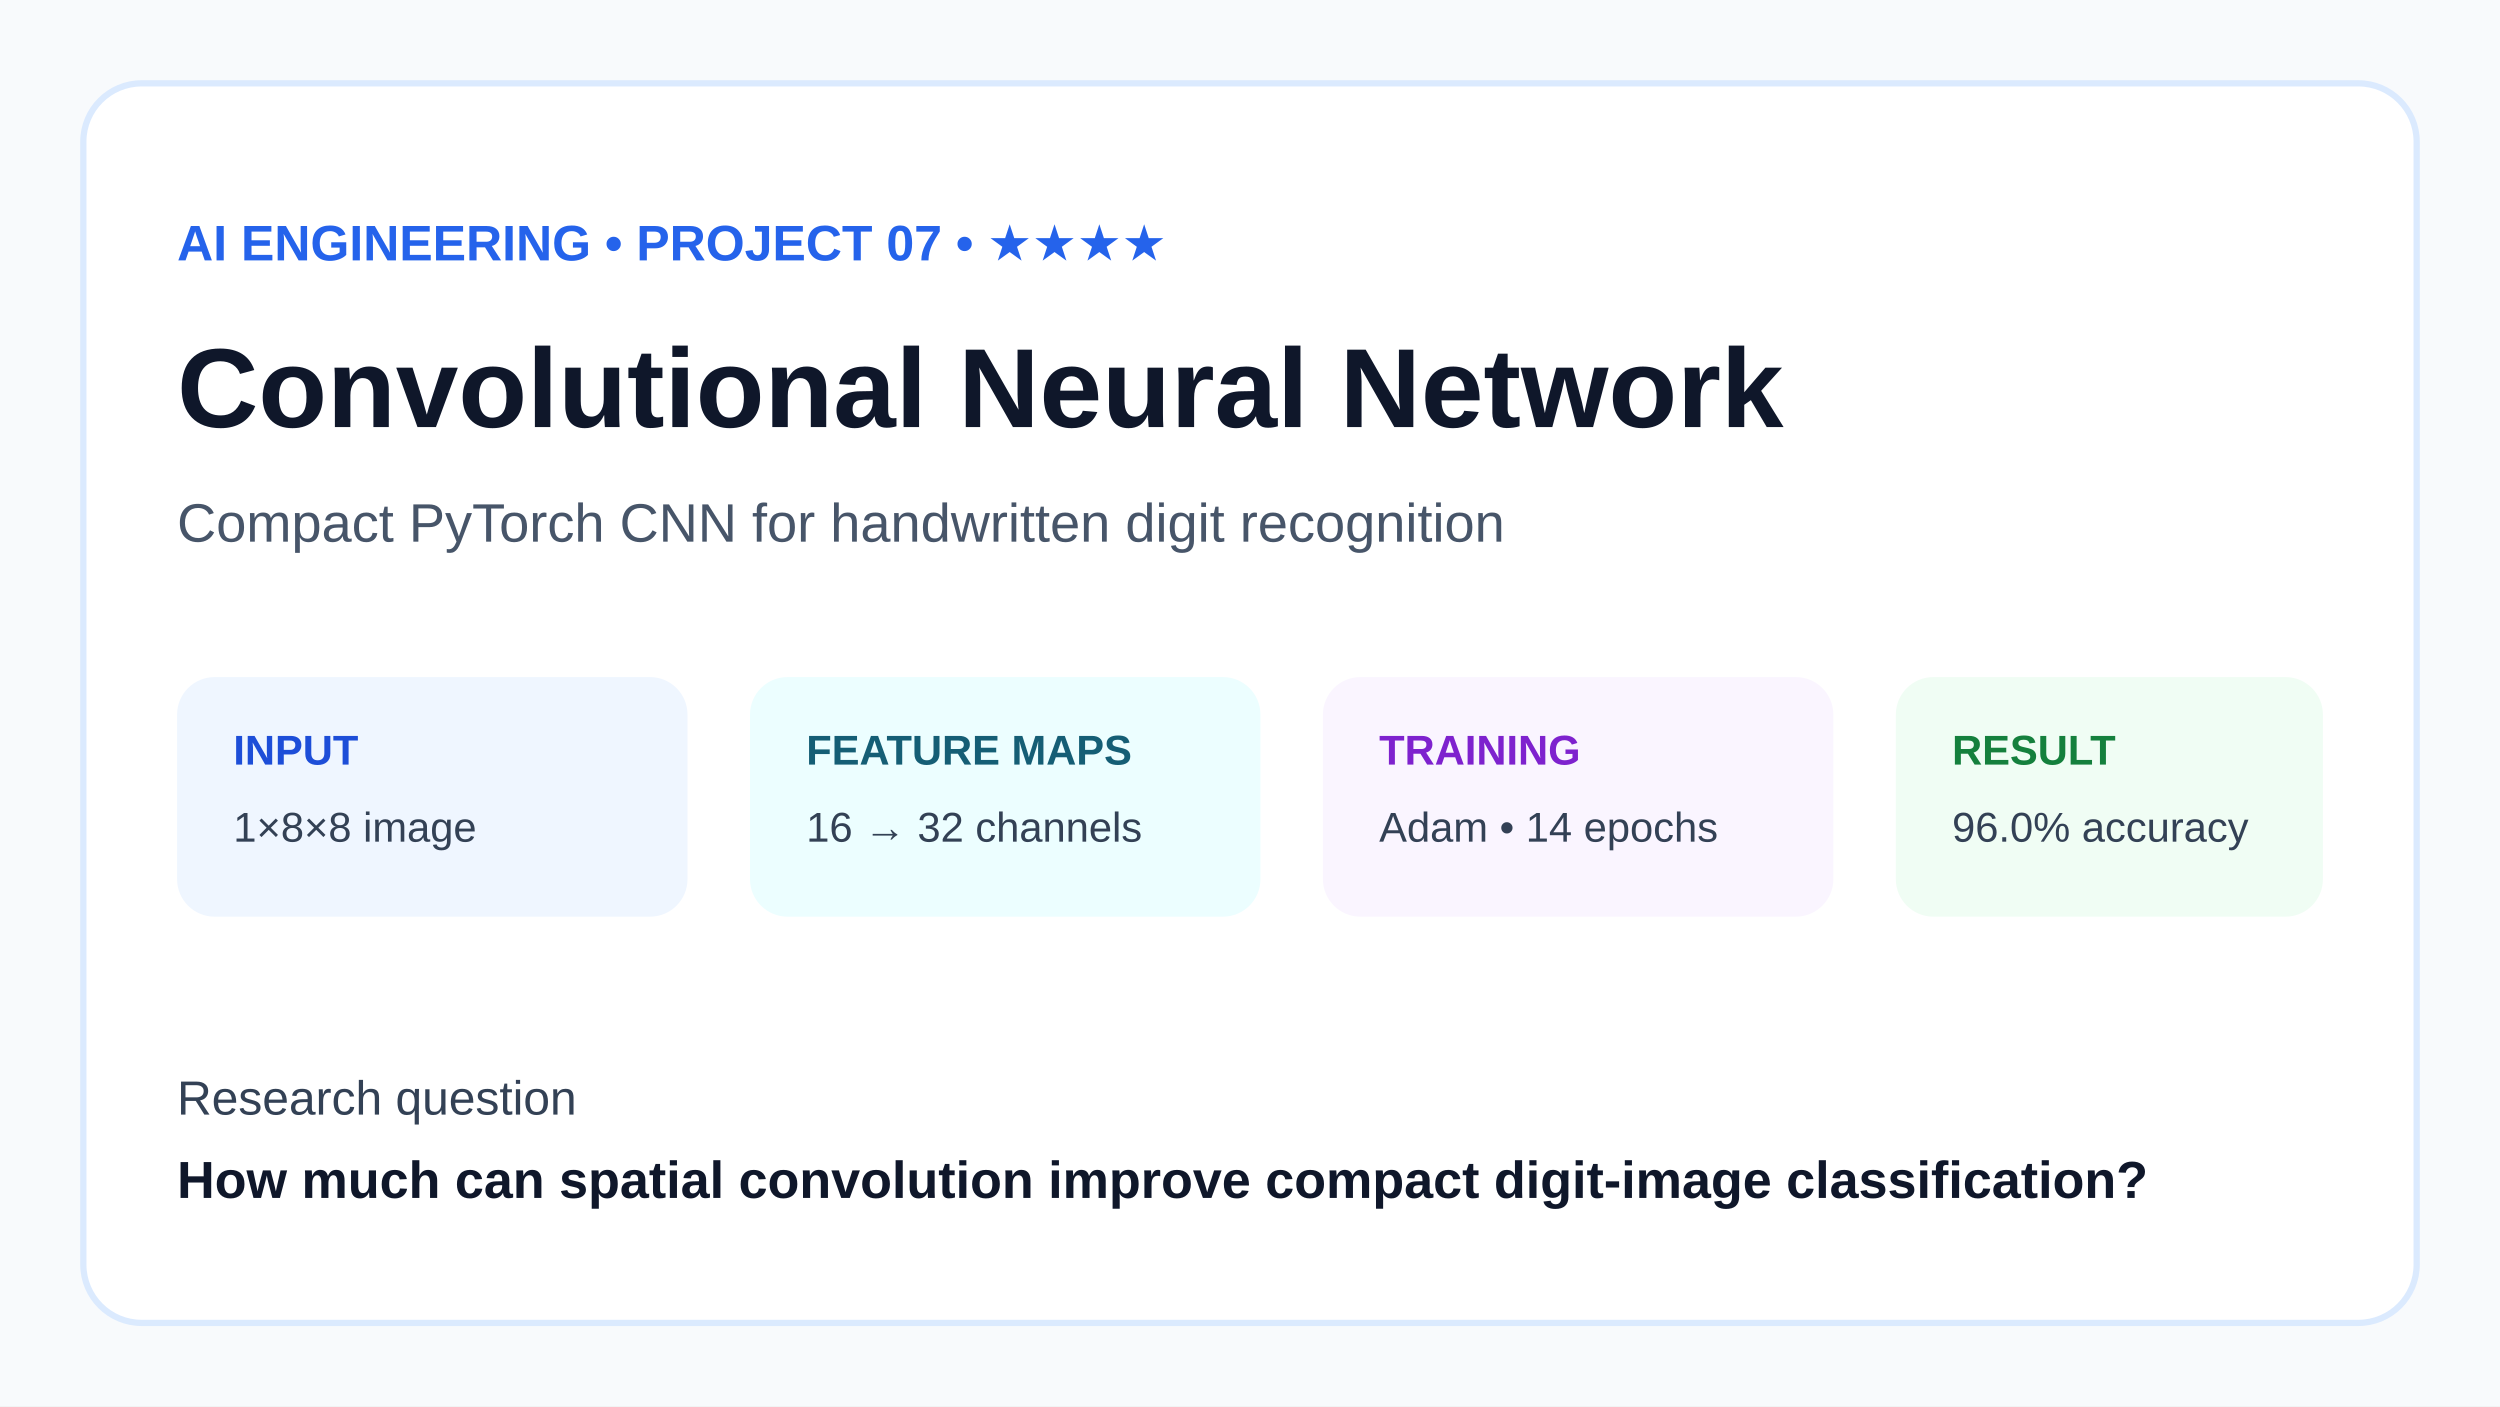
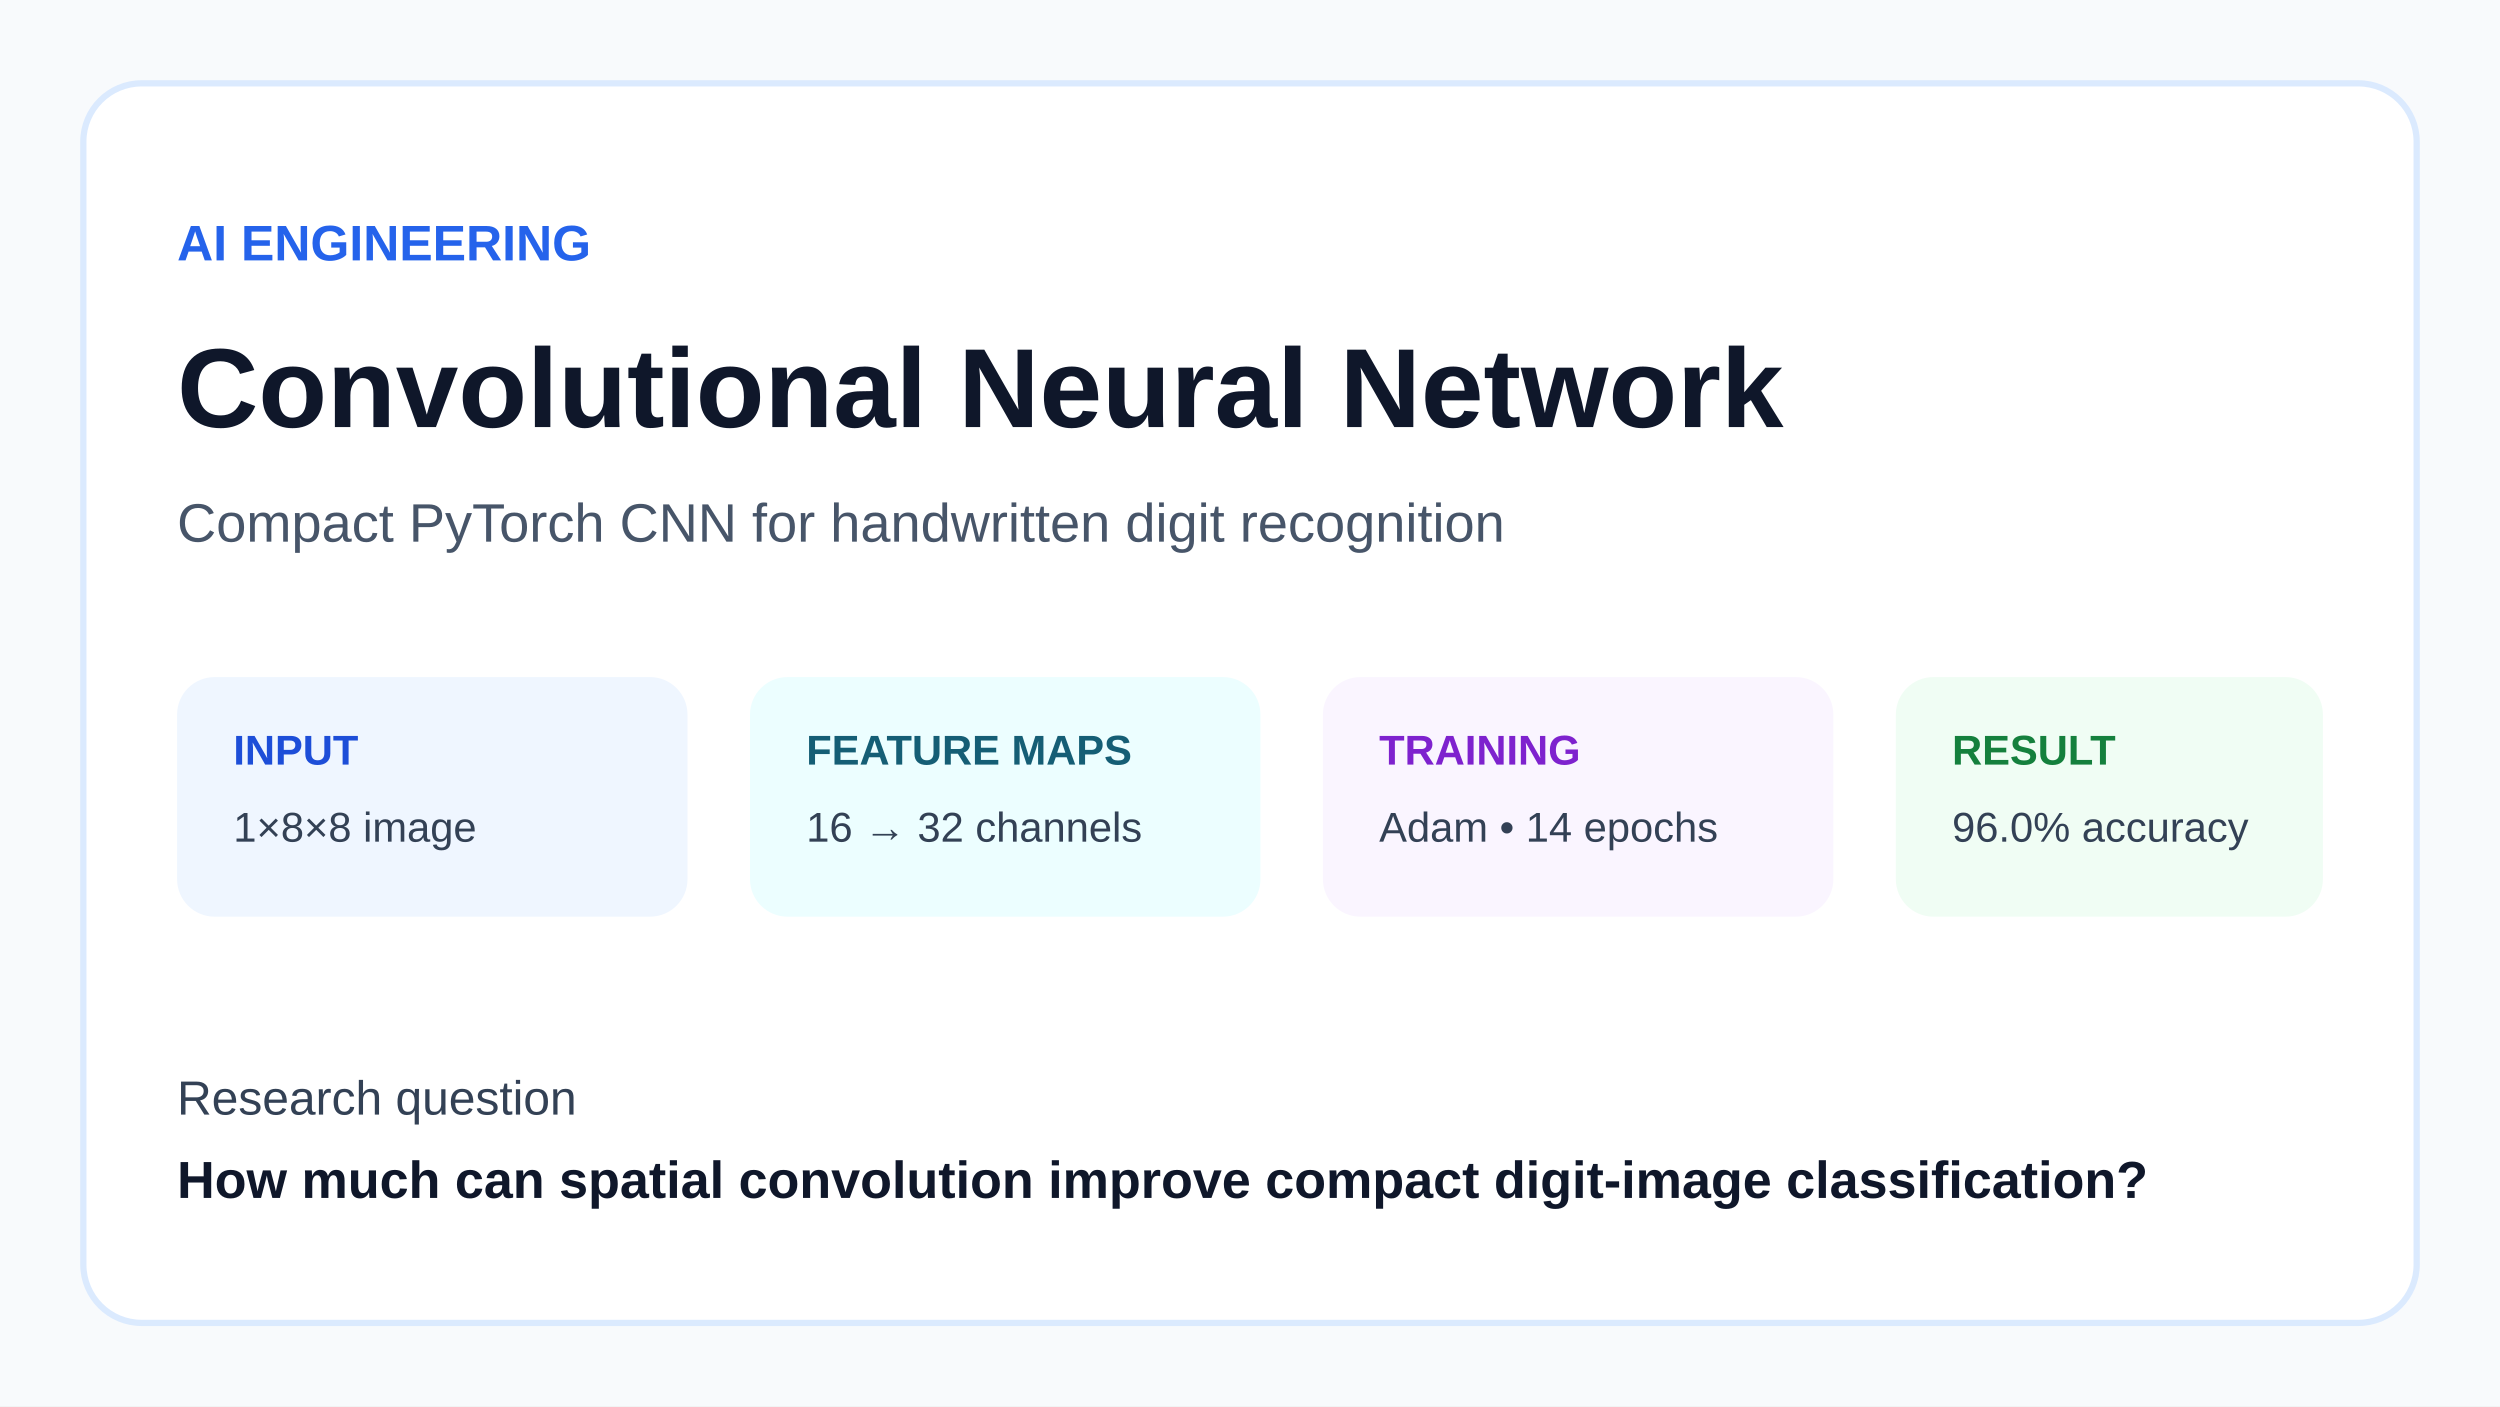
<svg xmlns="http://www.w3.org/2000/svg" width="1200" height="675" viewBox="0 0 1200 675">
  <rect width="1200" height="675" fill="#f8fafc" />
  <rect x="40" y="40" width="1120" height="595" rx="28" fill="#fff" stroke="#dbeafe" stroke-width="3" />
-   <text x="85" y="125" font-family="Arial" font-size="24" fill="#2563eb" font-weight="700">AI ENGINEERING • PROJECT 07 • ★★★★</text>
+   <text x="85" y="125" font-family="Arial" font-size="24" fill="#2563eb" font-weight="700">AI ENGINEERING</text>
  <text x="85" y="205" font-family="Arial" font-size="54" fill="#0f172a" font-weight="700">Convolutional Neural Network</text>
  <text x="85" y="260" font-family="Arial" font-size="26" fill="#475569">Compact PyTorch CNN for handwritten digit recognition</text>
  <rect x="85" y="325" width="245" height="115" rx="18" fill="#eff6ff" />
  <text x="112" y="367" font-family="Arial" font-size="20" fill="#1d4ed8" font-weight="700">INPUT</text>
  <text x="112" y="404" font-family="Arial" font-size="20" fill="#334155">1×8×8 image</text>
  <rect x="360" y="325" width="245" height="115" rx="18" fill="#ecfeff" />
  <text x="387" y="367" font-family="Arial" font-size="20" fill="#155e75" font-weight="700">FEATURE MAPS</text>
  <text x="387" y="404" font-family="Arial" font-size="20" fill="#334155">16 → 32 channels</text>
  <rect x="635" y="325" width="245" height="115" rx="18" fill="#faf5ff" />
  <text x="662" y="367" font-family="Arial" font-size="20" fill="#7e22ce" font-weight="700">TRAINING</text>
  <text x="662" y="404" font-family="Arial" font-size="20" fill="#334155">Adam • 14 epochs</text>
  <rect x="910" y="325" width="205" height="115" rx="18" fill="#f0fdf4" />
  <text x="937" y="367" font-family="Arial" font-size="20" fill="#15803d" font-weight="700">RESULT</text>
  <text x="937" y="404" font-family="Arial" font-size="20" fill="#334155">96.0% accuracy</text>
  <text x="85" y="535" font-family="Arial" font-size="23" fill="#334155">Research question</text>
  <text x="85" y="575" font-family="Arial" font-size="25" fill="#0f172a" font-weight="600">How much can spatial convolution improve compact digit-image classification?</text>
</svg>
